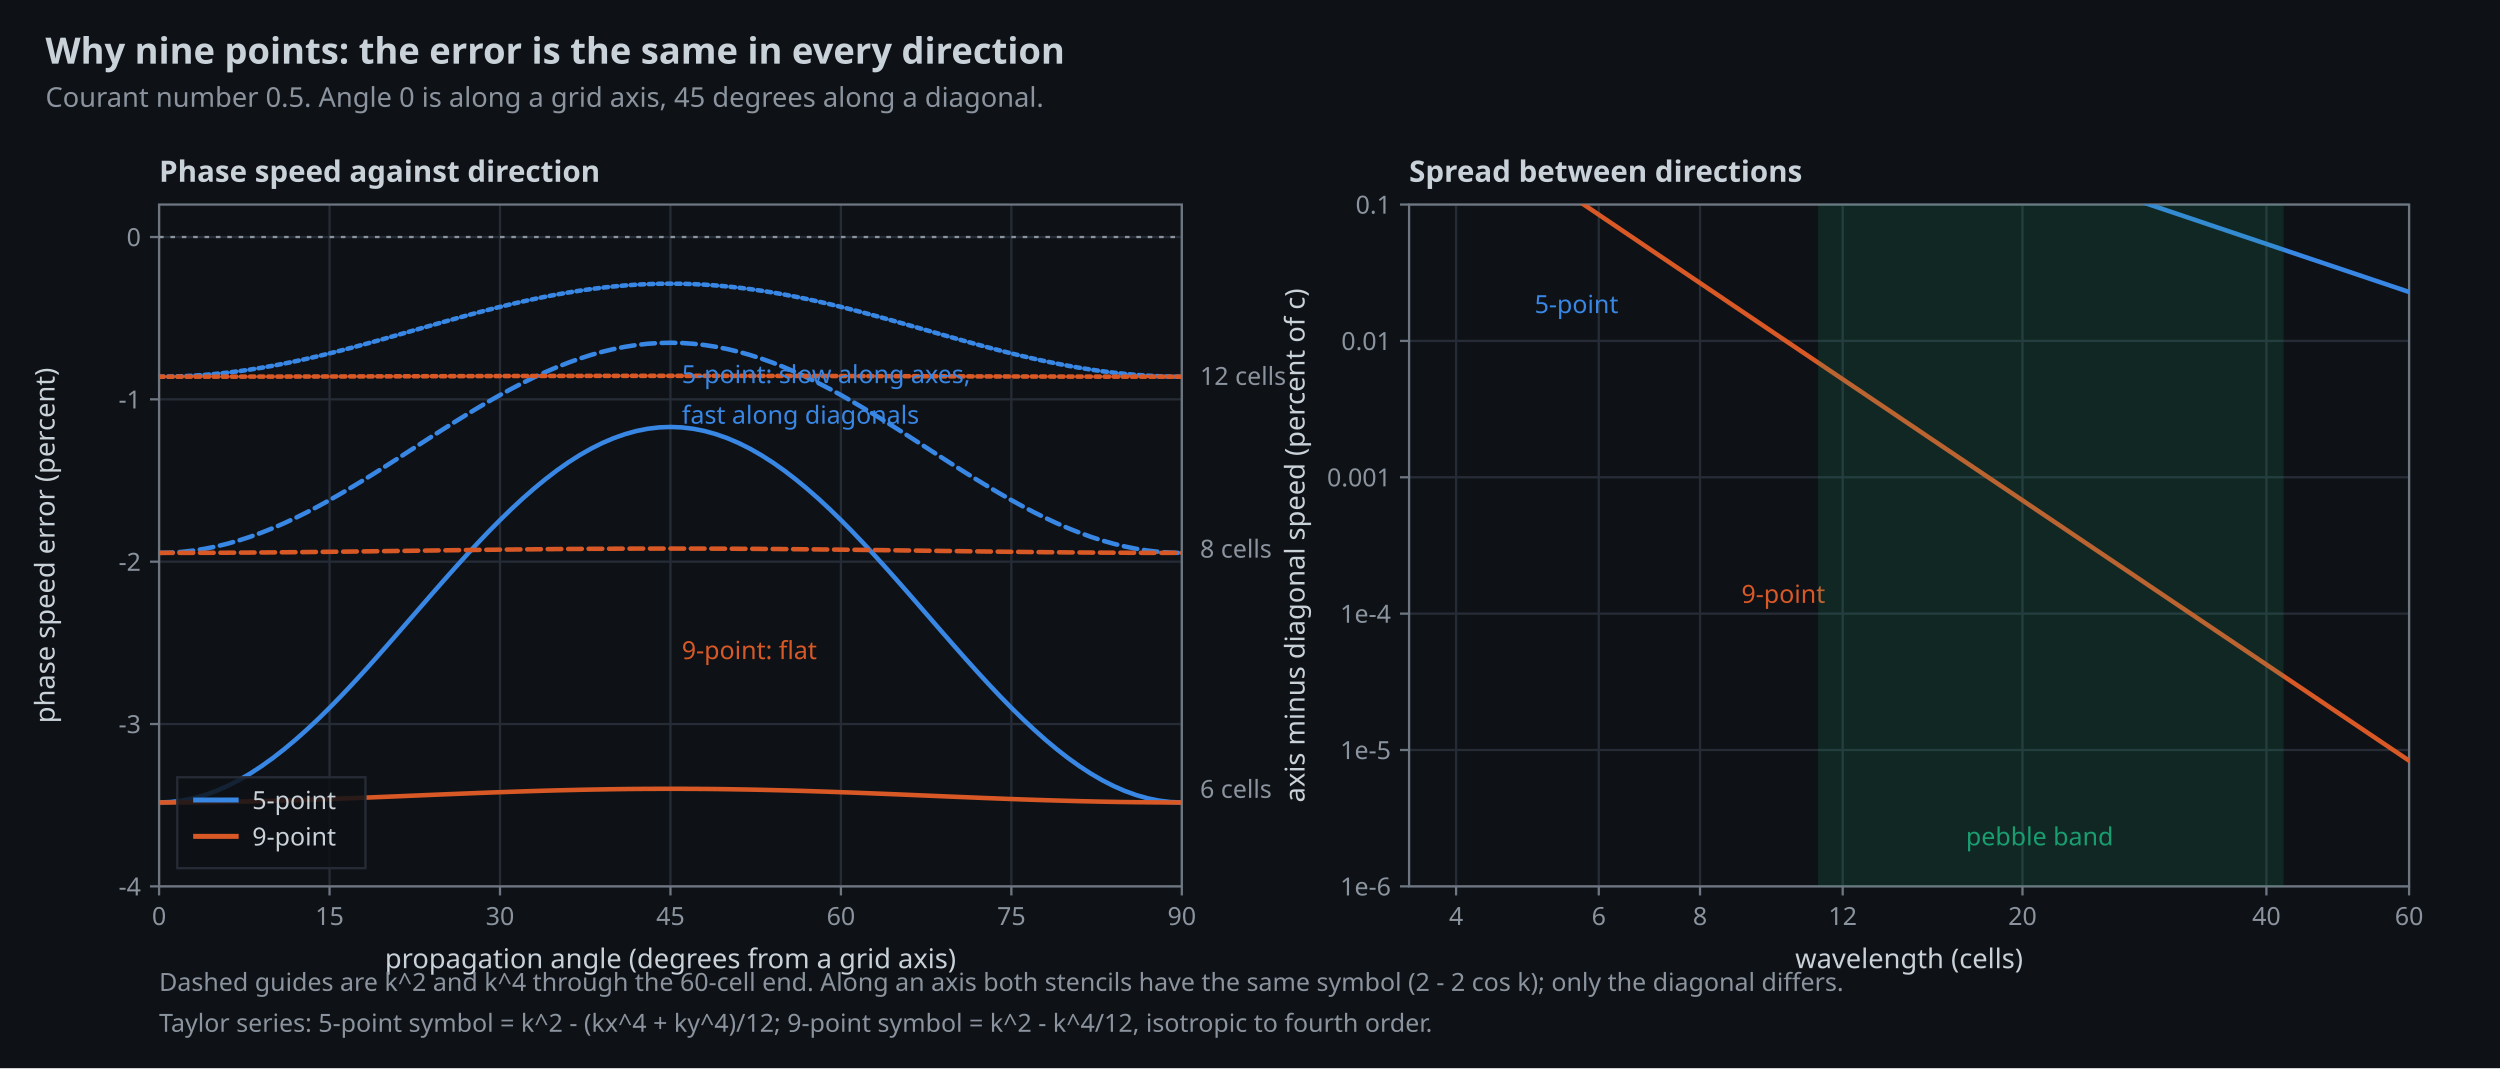
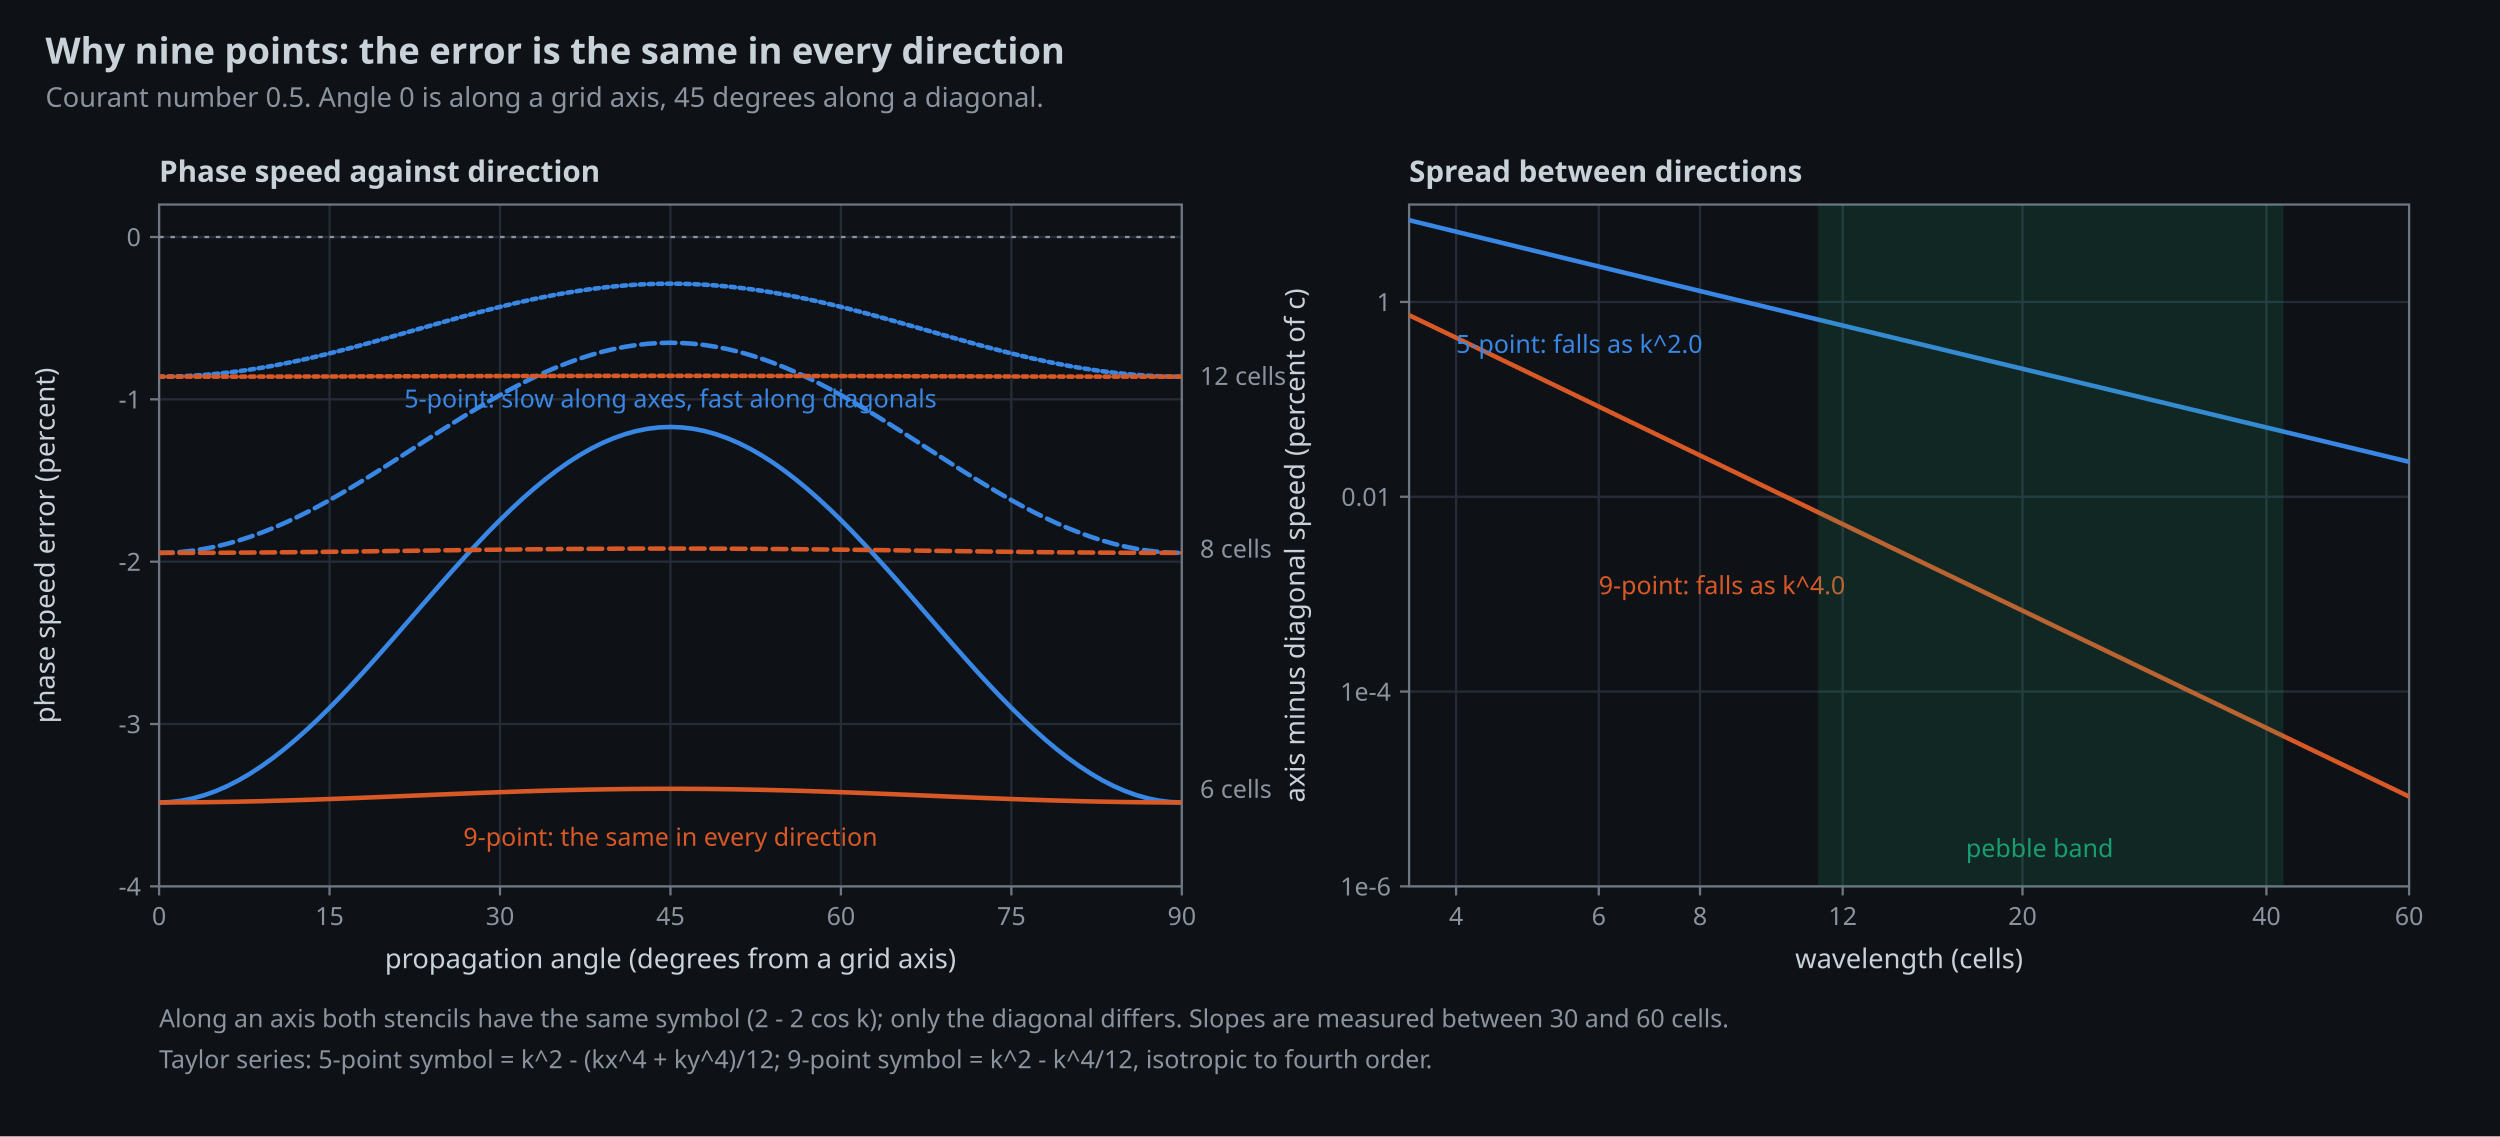
- <svg xmlns="http://www.w3.org/2000/svg" viewBox="0 0 1100 470" width="1100" height="470" font-family="system-ui, sans-serif">
+ <svg xmlns="http://www.w3.org/2000/svg" viewBox="0 0 1100 500" width="1100" height="500" font-family="system-ui, sans-serif">
  <defs>
    <clipPath id="clip1">
      <rect x="70" y="90" width="450" height="300" />
    </clipPath>
    <clipPath id="clip2">
      <rect x="620" y="90" width="440" height="300" />
    </clipPath>
  </defs>
-   <rect width="1100" height="470" fill="#0e1116" />
+   <rect width="1100" height="500" fill="#0e1116" />
  <text x="20" y="28" font-size="16" text-anchor="start" fill="#c9d1d9" font-weight="600">Why nine points: the error is the same in every direction</text>
  <text x="20" y="47" font-size="12" text-anchor="start" fill="#8b949e">Courant number 0.5. Angle 0 is along a grid axis, 45 degrees along a diagonal.</text>
  <line x1="70" y1="90" x2="70" y2="390" stroke="#262c36" stroke-width="1" />
  <line x1="145" y1="90" x2="145" y2="390" stroke="#262c36" stroke-width="1" />
  <line x1="220" y1="90" x2="220" y2="390" stroke="#262c36" stroke-width="1" />
  <line x1="295" y1="90" x2="295" y2="390" stroke="#262c36" stroke-width="1" />
  <line x1="370" y1="90" x2="370" y2="390" stroke="#262c36" stroke-width="1" />
  <line x1="445" y1="90" x2="445" y2="390" stroke="#262c36" stroke-width="1" />
  <line x1="520" y1="90" x2="520" y2="390" stroke="#262c36" stroke-width="1" />
  <line x1="70" y1="390" x2="520" y2="390" stroke="#262c36" stroke-width="1" />
  <line x1="70" y1="318.57" x2="520" y2="318.57" stroke="#262c36" stroke-width="1" />
  <line x1="70" y1="247.14" x2="520" y2="247.14" stroke="#262c36" stroke-width="1" />
  <line x1="70" y1="175.71" x2="520" y2="175.71" stroke="#262c36" stroke-width="1" />
  <line x1="70" y1="104.29" x2="520" y2="104.29" stroke="#262c36" stroke-width="1" />
  <rect x="70" y="90" width="450" height="300" fill="none" stroke="#6e7681" stroke-width="1" />
  <line x1="70" y1="390" x2="70" y2="394" stroke="#6e7681" stroke-width="1" />
  <text x="70" y="407" font-size="11" text-anchor="middle" fill="#8b949e">0</text>
  <line x1="145" y1="390" x2="145" y2="394" stroke="#6e7681" stroke-width="1" />
  <text x="145" y="407" font-size="11" text-anchor="middle" fill="#8b949e">15</text>
  <line x1="220" y1="390" x2="220" y2="394" stroke="#6e7681" stroke-width="1" />
  <text x="220" y="407" font-size="11" text-anchor="middle" fill="#8b949e">30</text>
  <line x1="295" y1="390" x2="295" y2="394" stroke="#6e7681" stroke-width="1" />
  <text x="295" y="407" font-size="11" text-anchor="middle" fill="#8b949e">45</text>
  <line x1="370" y1="390" x2="370" y2="394" stroke="#6e7681" stroke-width="1" />
  <text x="370" y="407" font-size="11" text-anchor="middle" fill="#8b949e">60</text>
  <line x1="445" y1="390" x2="445" y2="394" stroke="#6e7681" stroke-width="1" />
  <text x="445" y="407" font-size="11" text-anchor="middle" fill="#8b949e">75</text>
  <line x1="520" y1="390" x2="520" y2="394" stroke="#6e7681" stroke-width="1" />
  <text x="520" y="407" font-size="11" text-anchor="middle" fill="#8b949e">90</text>
  <line x1="66" y1="390" x2="70" y2="390" stroke="#6e7681" stroke-width="1" />
  <text x="62" y="394" font-size="11" text-anchor="end" fill="#8b949e">-4</text>
  <line x1="66" y1="318.57" x2="70" y2="318.57" stroke="#6e7681" stroke-width="1" />
  <text x="62" y="322.57" font-size="11" text-anchor="end" fill="#8b949e">-3</text>
  <line x1="66" y1="247.14" x2="70" y2="247.14" stroke="#6e7681" stroke-width="1" />
  <text x="62" y="251.14" font-size="11" text-anchor="end" fill="#8b949e">-2</text>
  <line x1="66" y1="175.71" x2="70" y2="175.71" stroke="#6e7681" stroke-width="1" />
  <text x="62" y="179.71" font-size="11" text-anchor="end" fill="#8b949e">-1</text>
  <line x1="66" y1="104.29" x2="70" y2="104.29" stroke="#6e7681" stroke-width="1" />
  <text x="62" y="108.29" font-size="11" text-anchor="end" fill="#8b949e">0</text>
  <text x="295" y="426" font-size="12" text-anchor="middle" fill="#c9d1d9">propagation angle (degrees from a grid axis)</text>
  <text x="24" y="240" font-size="12" text-anchor="middle" fill="#c9d1d9" transform="rotate(-90 24 240)">phase speed error (percent)</text>
  <text x="70" y="80" font-size="13" text-anchor="start" fill="#c9d1d9" font-weight="600">Phase speed against direction</text>
  <line x1="70" y1="104.29" x2="520" y2="104.29" stroke="#8b949e" stroke-width="1" stroke-dasharray="2 3" />
  <g clip-path="url(#clip1)">
    <polyline points="70,353.09 75,352.89 80,352.28 85,351.26 90,349.85 95,348.05 100,345.87 105,343.32 110,340.41 115,337.15 120,333.57 125,329.68 130,325.5 135,321.05 140,316.36 145,311.44 150,306.32 155,301.03 160,295.59 165,290.03 170,284.38 175,278.66 180,272.9 185,267.14 190,261.39 195,255.69 200,250.06 205,244.54 210,239.14 215,233.89 220,228.83 225,223.97 230,219.33 235,214.95 240,210.83 245,207 250,203.48 255,200.29 260,197.43 265,194.93 270,192.79 275,191.03 280,189.64 285,188.65 290,188.06 295,187.86 300,188.06 305,188.65 310,189.64 315,191.03 320,192.79 325,194.93 330,197.43 335,200.29 340,203.48 345,207 350,210.83 355,214.95 360,219.33 365,223.97 370,228.83 375,233.89 380,239.14 385,244.54 390,250.06 395,255.69 400,261.39 405,267.14 410,272.9 415,278.66 420,284.38 425,290.03 430,295.59 435,301.03 440,306.32 445,311.44 450,316.36 455,321.05 460,325.5 465,329.68 470,333.57 475,337.15 480,340.41 485,343.32 490,345.87 495,348.05 500,349.85 505,351.26 510,352.28 515,352.89 520,353.09" fill="none" stroke="#3987e5" stroke-width="2" stroke-linejoin="round" stroke-linecap="round" />
  </g>
  <g clip-path="url(#clip1)">
    <polyline points="70,353.09 75,353.08 80,353.06 85,353.02 90,352.97 95,352.9 100,352.82 105,352.73 110,352.62 115,352.51 120,352.37 125,352.23 130,352.08 135,351.92 140,351.75 145,351.57 150,351.38 155,351.19 160,350.99 165,350.78 170,350.58 175,350.37 180,350.16 185,349.95 190,349.74 195,349.53 200,349.33 205,349.13 210,348.93 215,348.74 220,348.56 225,348.38 230,348.21 235,348.05 240,347.9 245,347.76 250,347.64 255,347.52 260,347.42 265,347.33 270,347.25 275,347.18 280,347.13 285,347.1 290,347.08 295,347.07 300,347.08 305,347.1 310,347.13 315,347.18 320,347.25 325,347.33 330,347.42 335,347.52 340,347.64 345,347.76 350,347.9 355,348.05 360,348.21 365,348.38 370,348.56 375,348.74 380,348.93 385,349.13 390,349.33 395,349.53 400,349.74 405,349.95 410,350.16 415,350.37 420,350.58 425,350.78 430,350.99 435,351.19 440,351.38 445,351.57 450,351.75 455,351.92 460,352.08 465,352.23 470,352.37 475,352.51 480,352.62 485,352.73 490,352.82 495,352.9 500,352.97 505,353.02 510,353.06 515,353.08 520,353.09" fill="none" stroke="#d95926" stroke-width="2" stroke-linejoin="round" stroke-linecap="round" />
  </g>
  <text x="528" y="351.07" font-size="11" text-anchor="start" fill="#8b949e">6 cells</text>
  <g clip-path="url(#clip1)">
    <polyline points="70,243.27 75,243.16 80,242.82 85,242.26 90,241.47 95,240.47 100,239.25 105,237.83 110,236.21 115,234.39 120,232.4 125,230.23 130,227.89 135,225.41 140,222.79 145,220.05 150,217.19 155,214.23 160,211.19 165,208.09 170,204.93 175,201.73 180,198.51 185,195.28 190,192.06 195,188.87 200,185.72 205,182.62 210,179.6 215,176.65 220,173.81 225,171.09 230,168.49 235,166.02 240,163.71 245,161.56 250,159.59 255,157.79 260,156.19 265,154.78 270,153.58 275,152.59 280,151.81 285,151.25 290,150.92 295,150.81 300,150.92 305,151.25 310,151.81 315,152.59 320,153.58 325,154.78 330,156.19 335,157.79 340,159.59 345,161.56 350,163.71 355,166.02 360,168.49 365,171.09 370,173.81 375,176.65 380,179.6 385,182.62 390,185.72 395,188.87 400,192.06 405,195.28 410,198.51 415,201.73 420,204.93 425,208.09 430,211.19 435,214.23 440,217.19 445,220.05 450,222.79 455,225.41 460,227.89 465,230.23 470,232.4 475,234.39 480,236.21 485,237.83 490,239.25 495,240.47 500,241.47 505,242.26 510,242.82 515,243.16 520,243.27" fill="none" stroke="#3987e5" stroke-width="2" stroke-linejoin="round" stroke-linecap="round" stroke-dasharray="6 3" />
  </g>
  <g clip-path="url(#clip1)">
    <polyline points="70,243.27 75,243.27 80,243.26 85,243.25 90,243.24 95,243.21 100,243.19 105,243.16 110,243.13 115,243.09 120,243.05 125,243 130,242.96 135,242.91 140,242.85 145,242.79 150,242.74 155,242.68 160,242.61 165,242.55 170,242.48 175,242.42 180,242.35 185,242.29 190,242.22 195,242.15 200,242.09 205,242.03 210,241.96 215,241.9 220,241.85 225,241.79 230,241.74 235,241.69 240,241.64 245,241.59 250,241.55 255,241.52 260,241.48 265,241.46 270,241.43 275,241.41 280,241.39 285,241.38 290,241.38 295,241.37 300,241.38 305,241.38 310,241.39 315,241.41 320,241.43 325,241.46 330,241.48 335,241.52 340,241.55 345,241.59 350,241.64 355,241.69 360,241.74 365,241.79 370,241.85 375,241.9 380,241.96 385,242.03 390,242.09 395,242.15 400,242.22 405,242.29 410,242.35 415,242.42 420,242.48 425,242.55 430,242.61 435,242.68 440,242.74 445,242.79 450,242.85 455,242.91 460,242.96 465,243 470,243.05 475,243.09 480,243.13 485,243.16 490,243.19 495,243.21 500,243.24 505,243.25 510,243.26 515,243.27 520,243.27" fill="none" stroke="#d95926" stroke-width="2" stroke-linejoin="round" stroke-linecap="round" stroke-dasharray="6 3" />
  </g>
  <text x="528" y="245.37" font-size="11" text-anchor="start" fill="#8b949e">8 cells</text>
  <g clip-path="url(#clip1)">
    <polyline points="70,165.74 75,165.69 80,165.54 85,165.29 90,164.95 95,164.5 100,163.97 105,163.34 110,162.62 115,161.82 120,160.94 125,159.98 130,158.95 135,157.86 140,156.7 145,155.49 150,154.22 155,152.92 160,151.57 165,150.2 170,148.8 175,147.38 180,145.96 185,144.53 190,143.11 195,141.69 200,140.3 205,138.92 210,137.58 215,136.28 220,135.02 225,133.81 230,132.66 235,131.56 240,130.54 245,129.58 250,128.71 255,127.91 260,127.2 265,126.57 270,126.04 275,125.6 280,125.25 285,125.01 290,124.86 295,124.81 300,124.86 305,125.01 310,125.25 315,125.6 320,126.04 325,126.57 330,127.2 335,127.91 340,128.71 345,129.58 350,130.54 355,131.56 360,132.66 365,133.81 370,135.02 375,136.28 380,137.58 385,138.92 390,140.3 395,141.69 400,143.11 405,144.53 410,145.96 415,147.38 420,148.8 425,150.2 430,151.57 435,152.92 440,154.22 445,155.49 450,156.7 455,157.86 460,158.95 465,159.98 470,160.94 475,161.82 480,162.62 485,163.34 490,163.97 495,164.5 500,164.95 505,165.29 510,165.54 515,165.69 520,165.74" fill="none" stroke="#3987e5" stroke-width="2" stroke-linejoin="round" stroke-linecap="round" stroke-dasharray="2 2" />
  </g>
  <g clip-path="url(#clip1)">
    <polyline points="70,165.74 75,165.74 80,165.74 85,165.74 90,165.73 95,165.73 100,165.72 105,165.72 110,165.71 115,165.7 120,165.7 125,165.69 130,165.68 135,165.67 140,165.66 145,165.65 150,165.64 155,165.62 160,165.61 165,165.6 170,165.59 175,165.57 180,165.56 185,165.55 190,165.53 195,165.52 200,165.51 205,165.5 210,165.48 215,165.47 220,165.46 225,165.45 230,165.44 235,165.43 240,165.42 245,165.41 250,165.4 255,165.4 260,165.39 265,165.38 270,165.38 275,165.37 280,165.37 285,165.37 290,165.37 295,165.37 300,165.37 305,165.37 310,165.37 315,165.37 320,165.38 325,165.38 330,165.39 335,165.4 340,165.4 345,165.41 350,165.42 355,165.43 360,165.44 365,165.45 370,165.46 375,165.47 380,165.48 385,165.5 390,165.51 395,165.52 400,165.53 405,165.55 410,165.56 415,165.57 420,165.59 425,165.6 430,165.61 435,165.62 440,165.64 445,165.65 450,165.66 455,165.67 460,165.68 465,165.69 470,165.7 475,165.7 480,165.71 485,165.72 490,165.72 495,165.73 500,165.73 505,165.74 510,165.74 515,165.74 520,165.74" fill="none" stroke="#d95926" stroke-width="2" stroke-linejoin="round" stroke-linecap="round" stroke-dasharray="2 2" />
  </g>
  <text x="528" y="169.37" font-size="11" text-anchor="start" fill="#8b949e">12 cells</text>
-   <rect x="78" y="342" width="82.8" height="40" fill="#0e1116" stroke="#262c36" stroke-width="1" fill-opacity="0.85" />
-   <line x1="85" y1="352" x2="105" y2="352" stroke="#3987e5" stroke-width="2.2" />
-   <text x="111" y="356" font-size="11" text-anchor="start" fill="#c9d1d9">5-point</text>
-   <line x1="85" y1="368" x2="105" y2="368" stroke="#d95926" stroke-width="2.2" />
-   <text x="111" y="372" font-size="11" text-anchor="start" fill="#c9d1d9">9-point</text>
-   <text x="300" y="290" font-size="11" text-anchor="start" fill="#d95926">9-point: flat</text>
-   <text x="300" y="168.57" font-size="11" text-anchor="start" fill="#3987e5">5-point: slow along axes,</text>
-   <text x="300" y="186.43" font-size="11" text-anchor="start" fill="#3987e5">fast along diagonals</text>
+   <text x="295" y="179.29" font-size="11" text-anchor="middle" fill="#3987e5">5-point: slow along axes, fast along diagonals</text>
+   <text x="295" y="372.14" font-size="11" text-anchor="middle" fill="#d95926">9-point: the same in every direction</text>
  <line x1="640.68" y1="90" x2="640.68" y2="390" stroke="#262c36" stroke-width="1" />
  <line x1="703.46" y1="90" x2="703.46" y2="390" stroke="#262c36" stroke-width="1" />
  <line x1="748.01" y1="90" x2="748.01" y2="390" stroke="#262c36" stroke-width="1" />
  <line x1="810.79" y1="90" x2="810.79" y2="390" stroke="#262c36" stroke-width="1" />
  <line x1="889.89" y1="90" x2="889.89" y2="390" stroke="#262c36" stroke-width="1" />
  <line x1="997.22" y1="90" x2="997.22" y2="390" stroke="#262c36" stroke-width="1" />
  <line x1="1060" y1="90" x2="1060" y2="390" stroke="#262c36" stroke-width="1" />
  <line x1="620" y1="390" x2="1060" y2="390" stroke="#262c36" stroke-width="1" />
-   <line x1="620" y1="330" x2="1060" y2="330" stroke="#262c36" stroke-width="1" />
-   <line x1="620" y1="270" x2="1060" y2="270" stroke="#262c36" stroke-width="1" />
-   <line x1="620" y1="210" x2="1060" y2="210" stroke="#262c36" stroke-width="1" />
-   <line x1="620" y1="150" x2="1060" y2="150" stroke="#262c36" stroke-width="1" />
-   <line x1="620" y1="90" x2="1060" y2="90" stroke="#262c36" stroke-width="1" />
+   <line x1="620" y1="304.29" x2="1060" y2="304.29" stroke="#262c36" stroke-width="1" />
+   <line x1="620" y1="218.57" x2="1060" y2="218.57" stroke="#262c36" stroke-width="1" />
+   <line x1="620" y1="132.86" x2="1060" y2="132.86" stroke="#262c36" stroke-width="1" />
  <rect x="620" y="90" width="440" height="300" fill="none" stroke="#6e7681" stroke-width="1" />
  <line x1="640.68" y1="390" x2="640.68" y2="394" stroke="#6e7681" stroke-width="1" />
  <text x="640.68" y="407" font-size="11" text-anchor="middle" fill="#8b949e">4</text>
  <line x1="703.46" y1="390" x2="703.46" y2="394" stroke="#6e7681" stroke-width="1" />
  <text x="703.46" y="407" font-size="11" text-anchor="middle" fill="#8b949e">6</text>
  <line x1="748.01" y1="390" x2="748.01" y2="394" stroke="#6e7681" stroke-width="1" />
  <text x="748.01" y="407" font-size="11" text-anchor="middle" fill="#8b949e">8</text>
  <line x1="810.79" y1="390" x2="810.79" y2="394" stroke="#6e7681" stroke-width="1" />
  <text x="810.79" y="407" font-size="11" text-anchor="middle" fill="#8b949e">12</text>
  <line x1="889.89" y1="390" x2="889.89" y2="394" stroke="#6e7681" stroke-width="1" />
  <text x="889.89" y="407" font-size="11" text-anchor="middle" fill="#8b949e">20</text>
  <line x1="997.22" y1="390" x2="997.22" y2="394" stroke="#6e7681" stroke-width="1" />
  <text x="997.22" y="407" font-size="11" text-anchor="middle" fill="#8b949e">40</text>
  <line x1="1060" y1="390" x2="1060" y2="394" stroke="#6e7681" stroke-width="1" />
  <text x="1060" y="407" font-size="11" text-anchor="middle" fill="#8b949e">60</text>
  <line x1="616" y1="390" x2="620" y2="390" stroke="#6e7681" stroke-width="1" />
  <text x="612" y="394" font-size="11" text-anchor="end" fill="#8b949e">1e-6</text>
-   <line x1="616" y1="330" x2="620" y2="330" stroke="#6e7681" stroke-width="1" />
-   <text x="612" y="334" font-size="11" text-anchor="end" fill="#8b949e">1e-5</text>
-   <line x1="616" y1="270" x2="620" y2="270" stroke="#6e7681" stroke-width="1" />
-   <text x="612" y="274" font-size="11" text-anchor="end" fill="#8b949e">1e-4</text>
-   <line x1="616" y1="210" x2="620" y2="210" stroke="#6e7681" stroke-width="1" />
-   <text x="612" y="214" font-size="11" text-anchor="end" fill="#8b949e">0.001</text>
-   <line x1="616" y1="150" x2="620" y2="150" stroke="#6e7681" stroke-width="1" />
-   <text x="612" y="154" font-size="11" text-anchor="end" fill="#8b949e">0.01</text>
-   <line x1="616" y1="90" x2="620" y2="90" stroke="#6e7681" stroke-width="1" />
-   <text x="612" y="94" font-size="11" text-anchor="end" fill="#8b949e">0.1</text>
+   <line x1="616" y1="304.29" x2="620" y2="304.29" stroke="#6e7681" stroke-width="1" />
+   <text x="612" y="308.29" font-size="11" text-anchor="end" fill="#8b949e">1e-4</text>
+   <line x1="616" y1="218.57" x2="620" y2="218.57" stroke="#6e7681" stroke-width="1" />
+   <text x="612" y="222.57" font-size="11" text-anchor="end" fill="#8b949e">0.01</text>
+   <line x1="616" y1="132.86" x2="620" y2="132.86" stroke="#6e7681" stroke-width="1" />
+   <text x="612" y="136.86" font-size="11" text-anchor="end" fill="#8b949e">1</text>
  <text x="840" y="426" font-size="12" text-anchor="middle" fill="#c9d1d9">wavelength (cells)</text>
  <text x="574" y="240" font-size="12" text-anchor="middle" fill="#c9d1d9" transform="rotate(-90 574 240)">axis minus diagonal speed (percent of c)</text>
  <text x="620" y="80" font-size="13" text-anchor="start" fill="#c9d1d9" font-weight="600">Spread between directions</text>
  <g clip-path="url(#clip2)">
-     <polyline points="620,-20.37 623.67,-19.11 627.33,-17.86 631,-16.6 634.67,-15.35 638.33,-14.09 642,-12.84 645.67,-11.58 649.33,-10.33 653,-9.07 656.67,-7.82 660.33,-6.56 664,-5.31 667.67,-4.06 671.33,-2.81 675,-1.55 678.67,-0.3 682.33,0.95 686,2.2 689.67,3.45 693.33,4.7 697,5.95 700.67,7.2 704.33,8.44 708,9.69 711.67,10.94 715.33,12.19 719,13.43 722.67,14.68 726.33,15.92 730,17.17 733.67,18.41 737.33,19.65 741,20.9 744.67,22.14 748.33,23.38 752,24.63 755.67,25.87 759.33,27.11 763,28.35 766.67,29.59 770.33,30.83 774,32.07 777.67,33.31 781.33,34.55 785,35.79 788.67,37.03 792.33,38.27 796,39.51 799.67,40.75 803.33,41.99 807,43.23 810.67,44.47 814.33,45.7 818,46.94 821.67,48.18 825.33,49.42 829,50.65 832.67,51.89 836.33,53.13 840,54.37 843.67,55.6 847.33,56.84 851,58.08 854.67,59.31 858.33,60.55 862,61.78 865.67,63.02 869.33,64.26 873,65.49 876.67,66.73 880.33,67.96 884,69.2 887.67,70.44 891.33,71.67 895,72.91 898.67,74.14 902.33,75.38 906,76.61 909.67,77.85 913.33,79.08 917,80.32 920.67,81.55 924.33,82.79 928,84.02 931.67,85.26 935.33,86.49 939,87.73 942.67,88.96 946.33,90.2 950,91.43 953.67,92.67 957.33,93.9 961,95.14 964.67,96.37 968.33,97.61 972,98.84 975.67,100.08 979.33,101.31 983,102.55 986.67,103.78 990.33,105.01 994,106.25 997.67,107.48 1001.33,108.72 1005,109.95 1008.67,111.19 1012.33,112.42 1016,113.66 1019.67,114.89 1023.33,116.12 1027,117.36 1030.67,118.59 1034.33,119.83 1038,121.06 1041.67,122.3 1045.33,123.53 1049,124.76 1052.67,126 1056.33,127.23 1060,128.47" fill="none" stroke="#3987e5" stroke-width="2" stroke-linejoin="round" stroke-linecap="round" />
+     <polyline points="620,96.88 623.67,97.78 627.33,98.67 631,99.57 634.67,100.47 638.33,101.36 642,102.26 645.67,103.16 649.33,104.05 653,104.95 656.67,105.84 660.33,106.74 664,107.63 667.67,108.53 671.33,109.42 675,110.32 678.67,111.21 682.33,112.11 686,113 689.67,113.89 693.33,114.78 697,115.68 700.67,116.57 704.33,117.46 708,118.35 711.67,119.24 715.33,120.13 719,121.02 722.67,121.91 726.33,122.8 730,123.69 733.67,124.58 737.33,125.47 741,126.36 744.67,127.24 748.33,128.13 752,129.02 755.67,129.91 759.33,130.79 763,131.68 766.67,132.57 770.33,133.45 774,134.34 777.67,135.22 781.33,136.11 785,137 788.67,137.88 792.33,138.77 796,139.65 799.67,140.54 803.33,141.42 807,142.31 810.67,143.19 814.33,144.07 818,144.96 821.67,145.84 825.33,146.73 829,147.61 832.67,148.49 836.33,149.38 840,150.26 843.67,151.14 847.33,152.03 851,152.91 854.67,153.79 858.33,154.68 862,155.56 865.67,156.44 869.33,157.33 873,158.21 876.67,159.09 880.33,159.97 884,160.86 887.67,161.74 891.33,162.62 895,163.51 898.67,164.39 902.33,165.27 906,166.15 909.67,167.03 913.33,167.92 917,168.8 920.67,169.68 924.33,170.56 928,171.45 931.67,172.33 935.33,173.21 939,174.09 942.67,174.97 946.33,175.86 950,176.74 953.67,177.62 957.33,178.5 961,179.38 964.67,180.27 968.33,181.15 972,182.03 975.67,182.91 979.33,183.79 983,184.68 986.67,185.56 990.33,186.44 994,187.32 997.67,188.2 1001.33,189.08 1005,189.97 1008.67,190.85 1012.33,191.73 1016,192.61 1019.67,193.49 1023.33,194.37 1027,195.26 1030.67,196.14 1034.33,197.02 1038,197.9 1041.67,198.78 1045.33,199.66 1049,200.55 1052.67,201.43 1056.33,202.31 1060,203.19" fill="none" stroke="#3987e5" stroke-width="2" stroke-linejoin="round" stroke-linecap="round" />
  </g>
  <g clip-path="url(#clip2)">
-     <polyline points="620,38.15 623.67,40.61 627.33,43.08 631,45.54 634.67,48.01 638.33,50.48 642,52.95 645.67,55.43 649.33,57.9 653,60.37 656.67,62.85 660.33,65.32 664,67.8 667.67,70.28 671.33,72.75 675,75.23 678.67,77.71 682.33,80.18 686,82.66 689.67,85.14 693.33,87.61 697,90.09 700.67,92.57 704.33,95.05 708,97.52 711.67,100 715.33,102.47 719,104.95 722.67,107.43 726.33,109.9 730,112.38 733.67,114.85 737.33,117.33 741,119.8 744.67,122.28 748.33,124.75 752,127.23 755.67,129.7 759.33,132.17 763,134.65 766.67,137.12 770.33,139.59 774,142.07 777.67,144.54 781.33,147.01 785,149.49 788.67,151.96 792.33,154.43 796,156.9 799.67,159.37 803.33,161.85 807,164.32 810.67,166.79 814.33,169.26 818,171.73 821.67,174.2 825.33,176.67 829,179.14 832.67,181.61 836.33,184.09 840,186.56 843.67,189.03 847.33,191.5 851,193.97 854.67,196.44 858.33,198.91 862,201.38 865.67,203.85 869.33,206.32 873,208.79 876.67,211.26 880.33,213.73 884,216.19 887.67,218.66 891.33,221.13 895,223.6 898.67,226.07 902.33,228.54 906,231.01 909.67,233.48 913.33,235.95 917,238.42 920.67,240.89 924.33,243.36 928,245.82 931.67,248.29 935.33,250.76 939,253.23 942.67,255.7 946.33,258.17 950,260.64 953.67,263.11 957.33,265.58 961,268.04 964.67,270.51 968.33,272.98 972,275.45 975.67,277.92 979.33,280.39 983,282.86 986.67,285.32 990.33,287.79 994,290.26 997.67,292.73 1001.33,295.2 1005,297.67 1008.67,300.13 1012.33,302.6 1016,305.07 1019.67,307.54 1023.33,310.01 1027,312.48 1030.67,314.95 1034.33,317.41 1038,319.88 1041.67,322.35 1045.33,324.82 1049,327.29 1052.67,329.76 1056.33,332.22 1060,334.69" fill="none" stroke="#d95926" stroke-width="2" stroke-linejoin="round" stroke-linecap="round" />
+     <polyline points="620,138.68 623.67,140.44 627.33,142.2 631,143.96 634.67,145.72 638.33,147.49 642,149.25 645.67,151.02 649.33,152.78 653,154.55 656.67,156.32 660.33,158.09 664,159.86 667.67,161.63 671.33,163.39 675,165.16 678.67,166.93 682.33,168.7 686,170.47 689.67,172.24 693.33,174.01 697,175.78 700.67,177.55 704.33,179.32 708,181.09 711.67,182.86 715.33,184.62 719,186.39 722.67,188.16 726.33,189.93 730,191.7 733.67,193.47 737.33,195.23 741,197 744.67,198.77 748.33,200.54 752,202.3 755.67,204.07 759.33,205.84 763,207.61 766.67,209.37 770.33,211.14 774,212.91 777.67,214.67 781.33,216.44 785,218.2 788.67,219.97 792.33,221.74 796,223.5 799.67,225.27 803.33,227.03 807,228.8 810.67,230.56 814.33,232.33 818,234.09 821.67,235.86 825.33,237.62 829,239.39 832.67,241.15 836.33,242.92 840,244.68 843.67,246.45 847.33,248.21 851,249.98 854.67,251.74 858.33,253.5 862,255.27 865.67,257.03 869.33,258.8 873,260.56 876.67,262.33 880.33,264.09 884,265.85 887.67,267.62 891.33,269.38 895,271.14 898.67,272.91 902.33,274.67 906,276.44 909.67,278.2 913.33,279.96 917,281.73 920.67,283.49 924.33,285.25 928,287.02 931.67,288.78 935.33,290.54 939,292.31 942.67,294.07 946.33,295.83 950,297.6 953.67,299.36 957.33,301.13 961,302.89 964.67,304.65 968.33,306.42 972,308.18 975.67,309.94 979.33,311.7 983,313.47 986.67,315.23 990.33,316.99 994,318.76 997.67,320.52 1001.33,322.28 1005,324.05 1008.67,325.81 1012.33,327.57 1016,329.34 1019.67,331.1 1023.33,332.86 1027,334.63 1030.67,336.39 1034.33,338.15 1038,339.92 1041.67,341.68 1045.33,343.44 1049,345.2 1052.67,346.97 1056.33,348.73 1060,350.49" fill="none" stroke="#d95926" stroke-width="2" stroke-linejoin="round" stroke-linecap="round" />
  </g>
-   <g clip-path="url(#clip2)">
-     <polyline points="620,-19.62 623.67,-18.39 627.33,-17.15 631,-15.92 634.67,-14.69 638.33,-13.45 642,-12.22 645.67,-10.98 649.33,-9.75 653,-8.52 656.67,-7.28 660.33,-6.05 664,-4.81 667.67,-3.58 671.33,-2.35 675,-1.11 678.67,0.12 682.33,1.36 686,2.59 689.67,3.83 693.33,5.06 697,6.29 700.67,7.53 704.33,8.76 708,10 711.67,11.23 715.33,12.46 719,13.7 722.67,14.93 726.33,16.17 730,17.4 733.67,18.63 737.33,19.87 741,21.1 744.67,22.34 748.33,23.57 752,24.8 755.67,26.04 759.33,27.27 763,28.51 766.67,29.74 770.33,30.97 774,32.21 777.67,33.44 781.33,34.68 785,35.91 788.67,37.15 792.33,38.38 796,39.61 799.67,40.85 803.33,42.08 807,43.32 810.67,44.55 814.33,45.78 818,47.02 821.67,48.25 825.33,49.49 829,50.72 832.67,51.95 836.33,53.19 840,54.42 843.67,55.66 847.33,56.89 851,58.12 854.67,59.36 858.33,60.59 862,61.83 865.67,63.06 869.33,64.3 873,65.53 876.67,66.76 880.33,68 884,69.23 887.67,70.47 891.33,71.7 895,72.93 898.67,74.17 902.33,75.4 906,76.64 909.67,77.87 913.33,79.1 917,80.34 920.67,81.57 924.33,82.81 928,84.04 931.67,85.27 935.33,86.51 939,87.74 942.67,88.98 946.33,90.21 950,91.44 953.67,92.68 957.33,93.91 961,95.15 964.67,96.38 968.33,97.62 972,98.85 975.67,100.08 979.33,101.32 983,102.55 986.67,103.79 990.33,105.02 994,106.25 997.67,107.49 1001.33,108.72 1005,109.96 1008.67,111.19 1012.33,112.42 1016,113.66 1019.67,114.89 1023.33,116.13 1027,117.36 1030.67,118.59 1034.33,119.83 1038,121.06 1041.67,122.3 1045.33,123.53 1049,124.77 1052.67,126 1056.33,127.23 1060,128.47" fill="none" stroke="#3987e5" stroke-width="1" stroke-linejoin="round" stroke-linecap="round" stroke-dasharray="3 3" stroke-opacity="0.8" />
-   </g>
-   <g clip-path="url(#clip2)">
-     <polyline points="620,38.51 623.67,40.98 627.33,43.45 631,45.92 634.67,48.38 638.33,50.85 642,53.32 645.67,55.79 649.33,58.26 653,60.73 656.67,63.19 660.33,65.66 664,68.13 667.67,70.6 671.33,73.07 675,75.53 678.67,78 682.33,80.47 686,82.94 689.67,85.41 693.33,87.88 697,90.34 700.67,92.81 704.33,95.28 708,97.75 711.67,100.22 715.33,102.68 719,105.15 722.67,107.62 726.33,110.09 730,112.56 733.67,115.03 737.33,117.49 741,119.96 744.67,122.43 748.33,124.9 752,127.37 755.67,129.83 759.33,132.3 763,134.77 766.67,137.24 770.33,139.71 774,142.17 777.67,144.64 781.33,147.11 785,149.58 788.67,152.05 792.33,154.52 796,156.98 799.67,159.45 803.33,161.92 807,164.39 810.67,166.86 814.33,169.32 818,171.79 821.67,174.26 825.33,176.73 829,179.2 832.67,181.67 836.33,184.13 840,186.6 843.67,189.07 847.33,191.54 851,194.01 854.67,196.47 858.33,198.94 862,201.41 865.67,203.88 869.33,206.35 873,208.82 876.67,211.28 880.33,213.75 884,216.22 887.67,218.69 891.33,221.16 895,223.62 898.67,226.09 902.33,228.56 906,231.03 909.67,233.5 913.33,235.97 917,238.43 920.67,240.9 924.33,243.37 928,245.84 931.67,248.31 935.33,250.77 939,253.24 942.67,255.71 946.33,258.18 950,260.65 953.67,263.12 957.33,265.58 961,268.05 964.67,270.52 968.33,272.99 972,275.46 975.67,277.92 979.33,280.39 983,282.86 986.67,285.33 990.33,287.8 994,290.26 997.67,292.73 1001.33,295.2 1005,297.67 1008.67,300.14 1012.33,302.61 1016,305.07 1019.67,307.54 1023.33,310.01 1027,312.48 1030.67,314.95 1034.33,317.41 1038,319.88 1041.67,322.35 1045.33,324.82 1049,327.29 1052.67,329.76 1056.33,332.22 1060,334.69" fill="none" stroke="#d95926" stroke-width="1" stroke-linejoin="round" stroke-linecap="round" stroke-dasharray="3 3" stroke-opacity="0.8" />
-   </g>
-   <text x="675.23" y="137.75" font-size="11" text-anchor="start" fill="#3987e5">5-point</text>
-   <text x="766.24" y="265.25" font-size="11" text-anchor="start" fill="#d95926">9-point</text>
+   <text x="640.68" y="155.27" font-size="11" text-anchor="start" fill="#3987e5">5-point: falls as k^2.0</text>
+   <text x="703.46" y="261.43" font-size="11" text-anchor="start" fill="#d95926">9-point: falls as k^4.0</text>
  <rect x="799.97" y="90" width="204.8" height="300" fill="#199e70" fill-opacity="0.16" />
-   <text x="897.44" y="371.94" font-size="11" text-anchor="middle" fill="#199e70">pebble band</text>
-   <text x="70" y="436" font-size="11" text-anchor="start" fill="#8b949e">Dashed guides are k^2 and k^4 through the 60-cell end. Along an axis both stencils have the same symbol (2 - 2 cos k); only the diagonal differs.</text>
-   <text x="70" y="454" font-size="11" text-anchor="start" fill="#8b949e">Taylor series: 5-point symbol = k^2 - (kx^4 + ky^4)/12; 9-point symbol = k^2 - k^4/12, isotropic to fourth order.</text>
+   <text x="897.44" y="377.1" font-size="11" text-anchor="middle" fill="#199e70">pebble band</text>
+   <text x="70" y="452" font-size="11" text-anchor="start" fill="#8b949e">Along an axis both stencils have the same symbol (2 - 2 cos k); only the diagonal differs. Slopes are measured between 30 and 60 cells.</text>
+   <text x="70" y="470" font-size="11" text-anchor="start" fill="#8b949e">Taylor series: 5-point symbol = k^2 - (kx^4 + ky^4)/12; 9-point symbol = k^2 - k^4/12, isotropic to fourth order.</text>
</svg>
